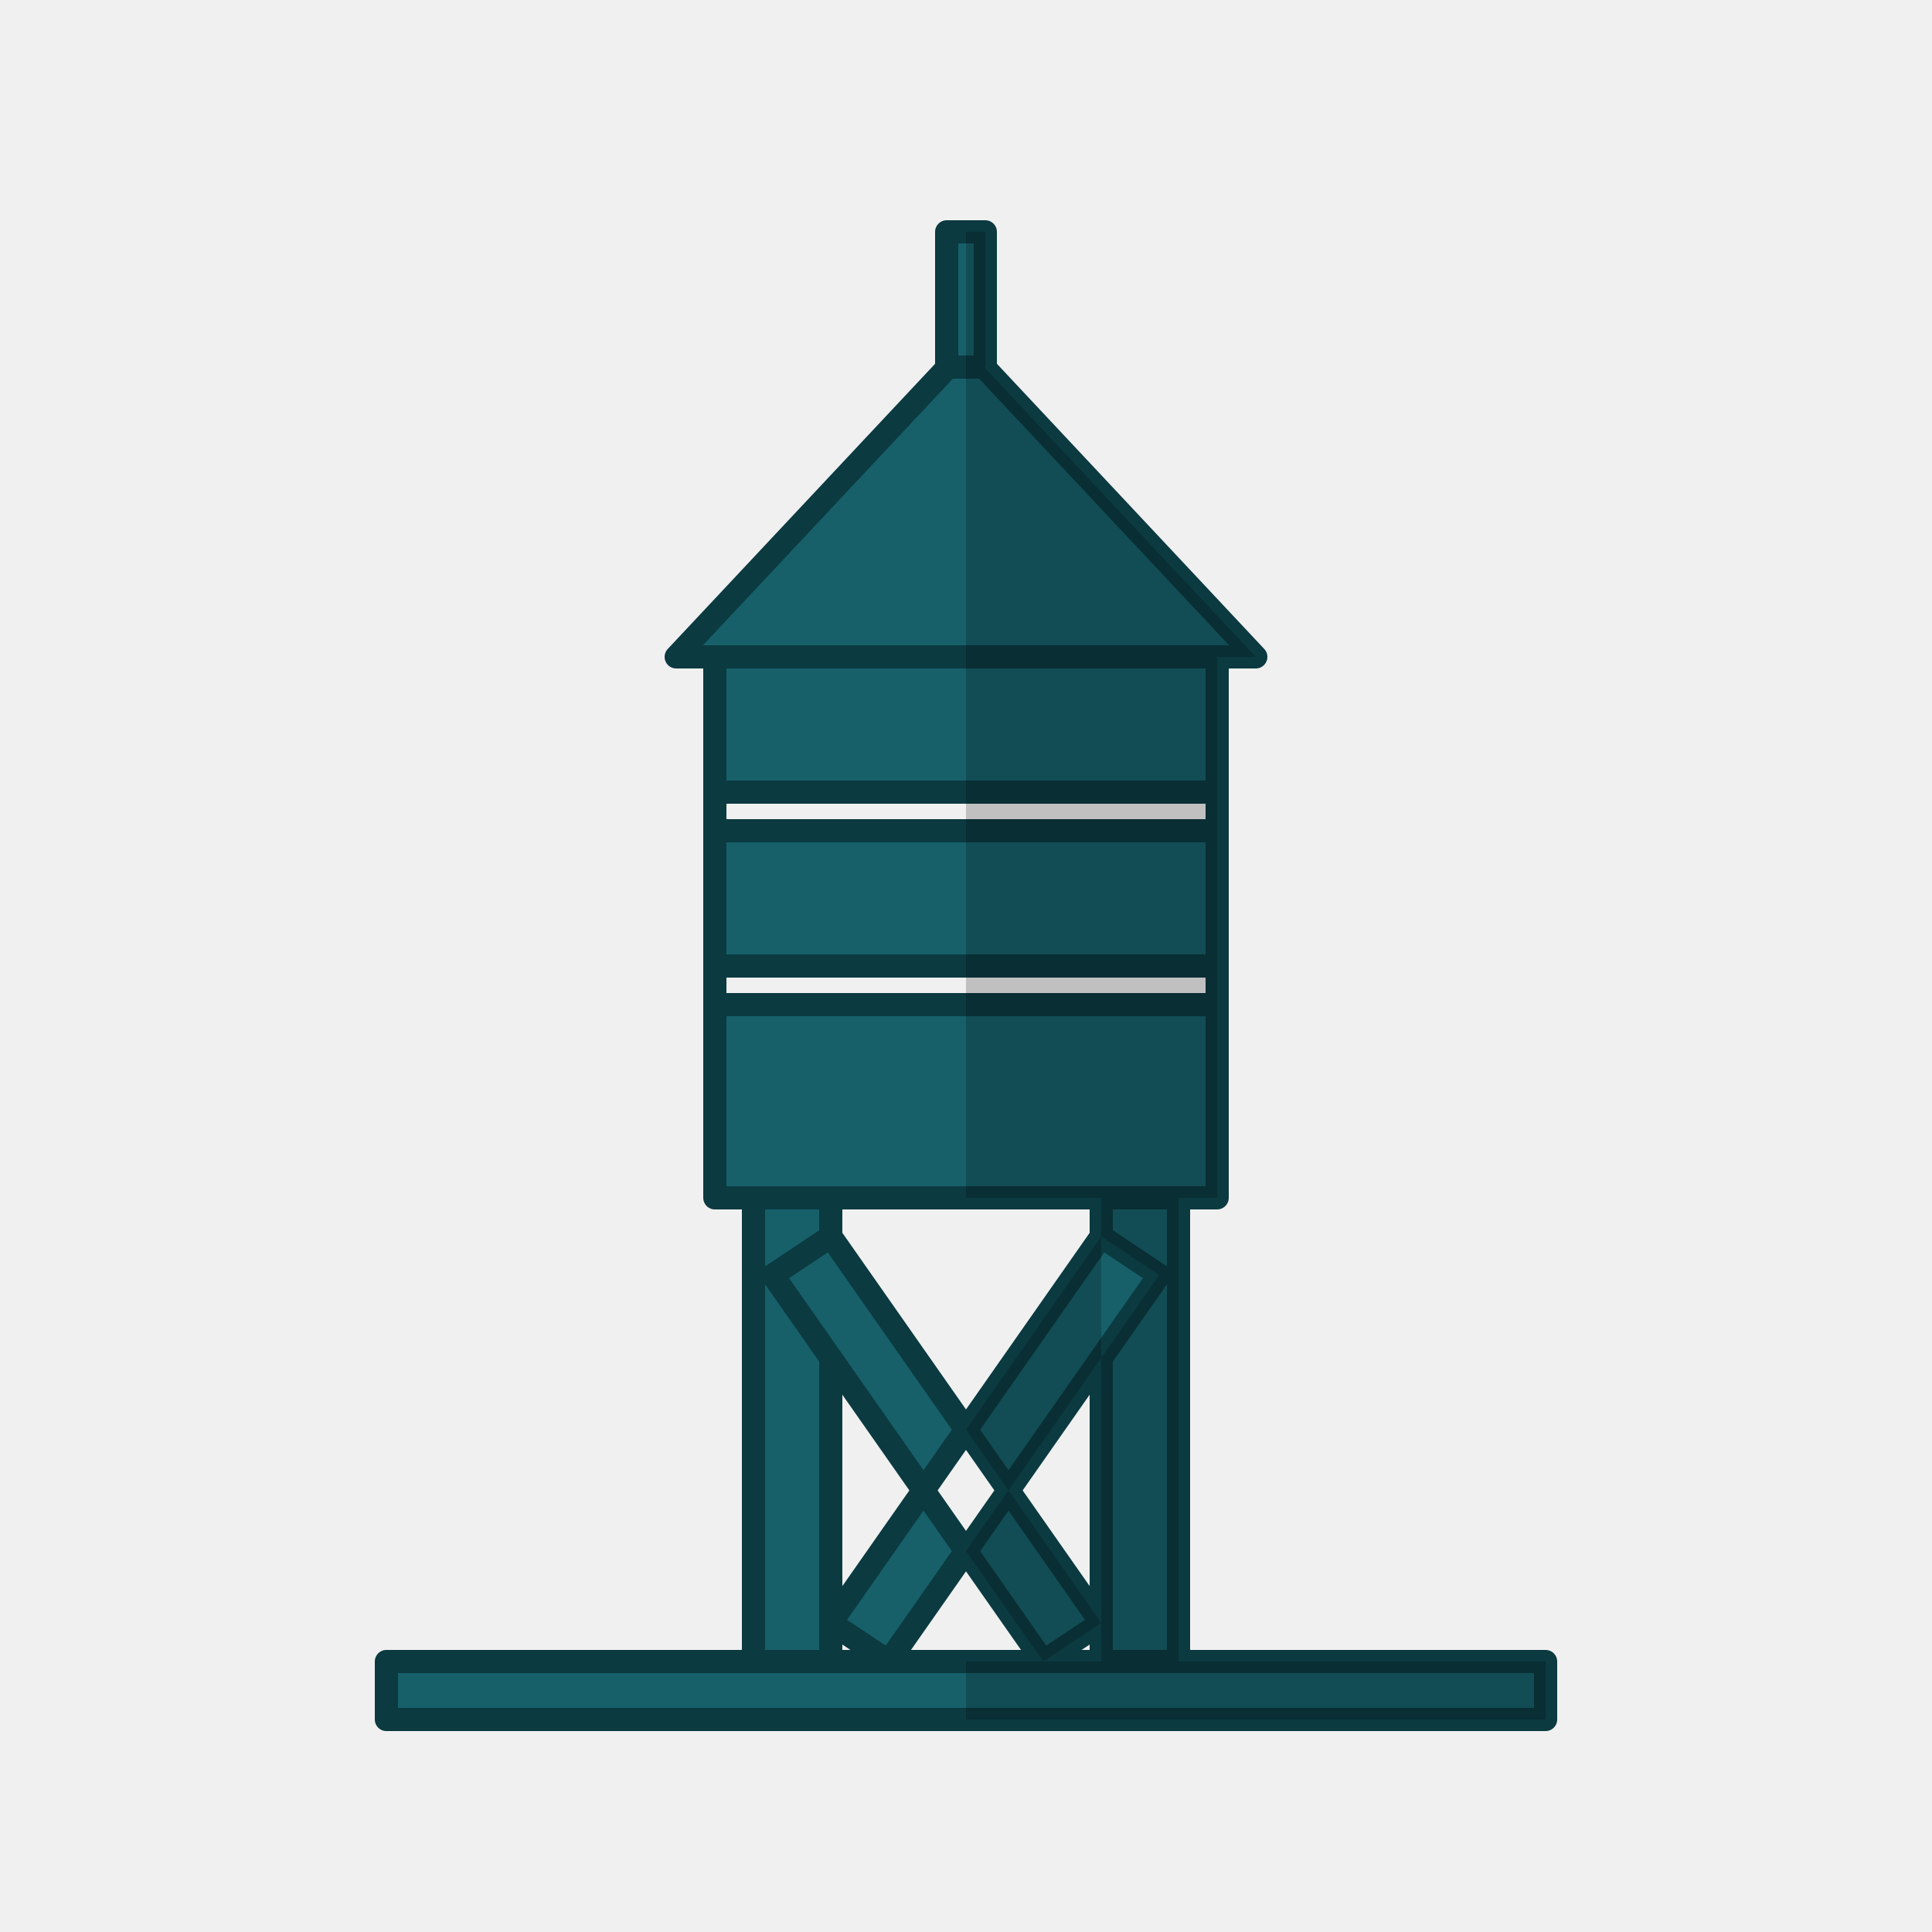
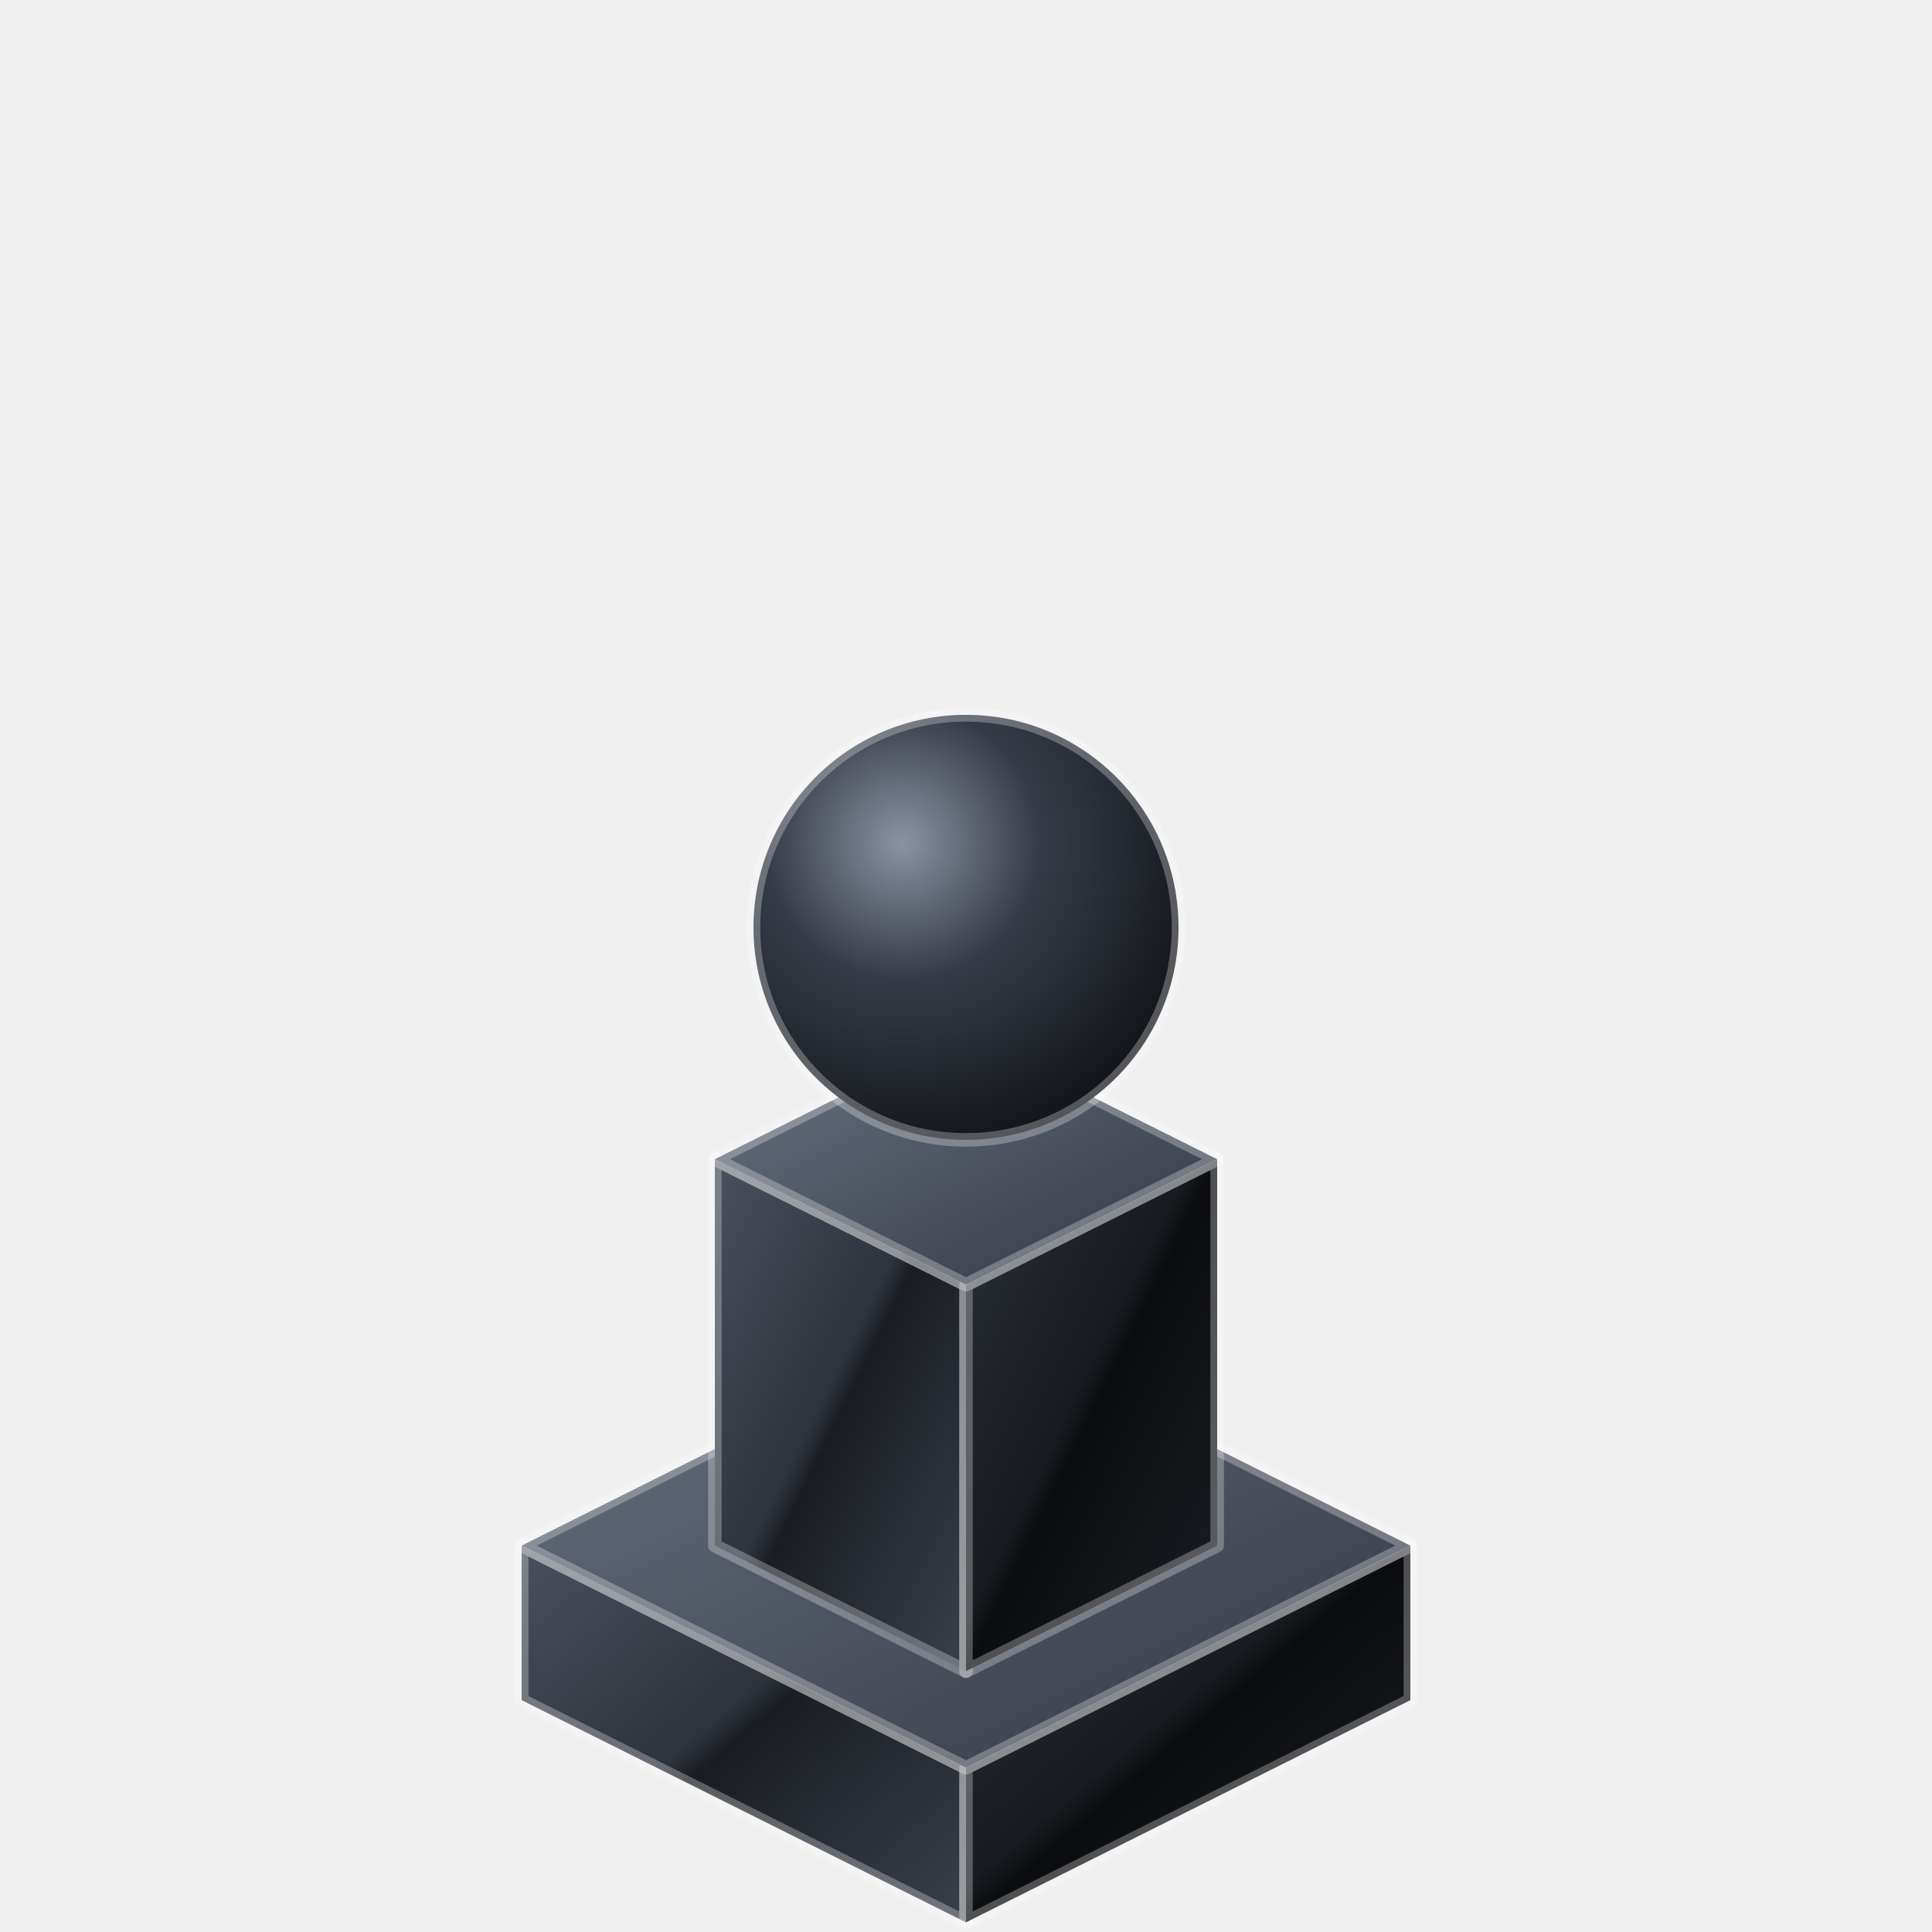
- <svg xmlns="http://www.w3.org/2000/svg" viewBox="0 0 100 100" fill-rule="evenodd">
-   <clipPath id="c">
-     <path d="M35 34L50 18l15 16z" />
-     <path d="M37 34h26v28H37zM37 41h26v2h-26zM37 50h26v2h-26z" />
-     <path d="M39 62h4v24h-4zM57 62h4v24h-4z" />
-     <path d="M43 64l14 20-3 2-14-20zM57 64L43 84l3 2 14-20z" />
-     <path d="M49 12h2v7h-2z" />
-     <path d="M20 86h60v3H20z" />
-   </clipPath>
-   <g fill="#17606a" stroke="#0b3a41" stroke-width="1.2" stroke-linejoin="round">
-     <path d="M35 34L50 18l15 16z" />
-     <path d="M37 34h26v28H37zM37 41h26v2h-26zM37 50h26v2h-26z" />
-     <path d="M39 62h4v24h-4zM57 62h4v24h-4z" />
-     <path d="M43 64l14 20-3 2-14-20zM57 64L43 84l3 2 14-20z" />
-     <path d="M49 12h2v7h-2z" />
-     <path d="M20 86h60v3H20z" />
+ <svg xmlns="http://www.w3.org/2000/svg" viewBox="0 0 100 100">
+   <defs>
+     <linearGradient id="gt" x1="0" y1="0" x2="1" y2="1">
+       <stop offset="0" stop-color="#6a7280" />
+       <stop offset="1" stop-color="#323843" />
+     </linearGradient>
+     <linearGradient id="gl" x1="0" y1="0" x2="1" y2="1">
+       <stop offset="0" stop-color="#4a515d" />
+       <stop offset="0.45" stop-color="#2e333c" />
+       <stop offset="0.5" stop-color="#1a1d23" />
+       <stop offset="1" stop-color="#3a404a" />
+     </linearGradient>
+     <linearGradient id="gr" x1="0" y1="0" x2="1" y2="1">
+       <stop offset="0" stop-color="#2a2f37" />
+       <stop offset="0.45" stop-color="#181b20" />
+       <stop offset="0.5" stop-color="#0b0c0f" />
+       <stop offset="1" stop-color="#1c1f25" />
+     </linearGradient>
+     <radialGradient id="go" cx=".35" cy=".3" r=".8">
+       <stop offset="0" stop-color="#8a93a1" />
+       <stop offset="0.4" stop-color="#363c47" />
+       <stop offset="1" stop-color="#0d0f12" />
+     </radialGradient>
+   </defs>
+   <g stroke="#fff" stroke-opacity=".28" stroke-width=".7" stroke-linejoin="round">
+     <polygon points="27.00,80.00 50.00,91.50 50.00,99.50 27.00,88.00" fill="url(#gl)" />
+     <polygon points="50.00,91.50 73.00,80.00 73.00,88.00 50.00,99.50" fill="url(#gr)" />
+     <polygon points="27.00,80.00 50.00,68.50 73.00,80.00 50.00,91.50" fill="url(#gt)" />
+     <polygon points="37.00,60.00 50.00,66.50 50.00,86.50 37.00,80.00" fill="url(#gl)" />
+     <polygon points="50.00,66.50 63.00,60.00 63.00,80.00 50.00,86.50" fill="url(#gr)" />
+     <polygon points="37.00,60.00 50.00,53.50 63.00,60.00 50.00,66.50" fill="url(#gt)" />
+     <circle cx="50" cy="48" r="11" fill="url(#go)" />
  </g>
-   <rect x="50" y="0" width="50" height="100" fill="#000" fill-opacity=".2" clip-path="url(#c)" />
</svg>
